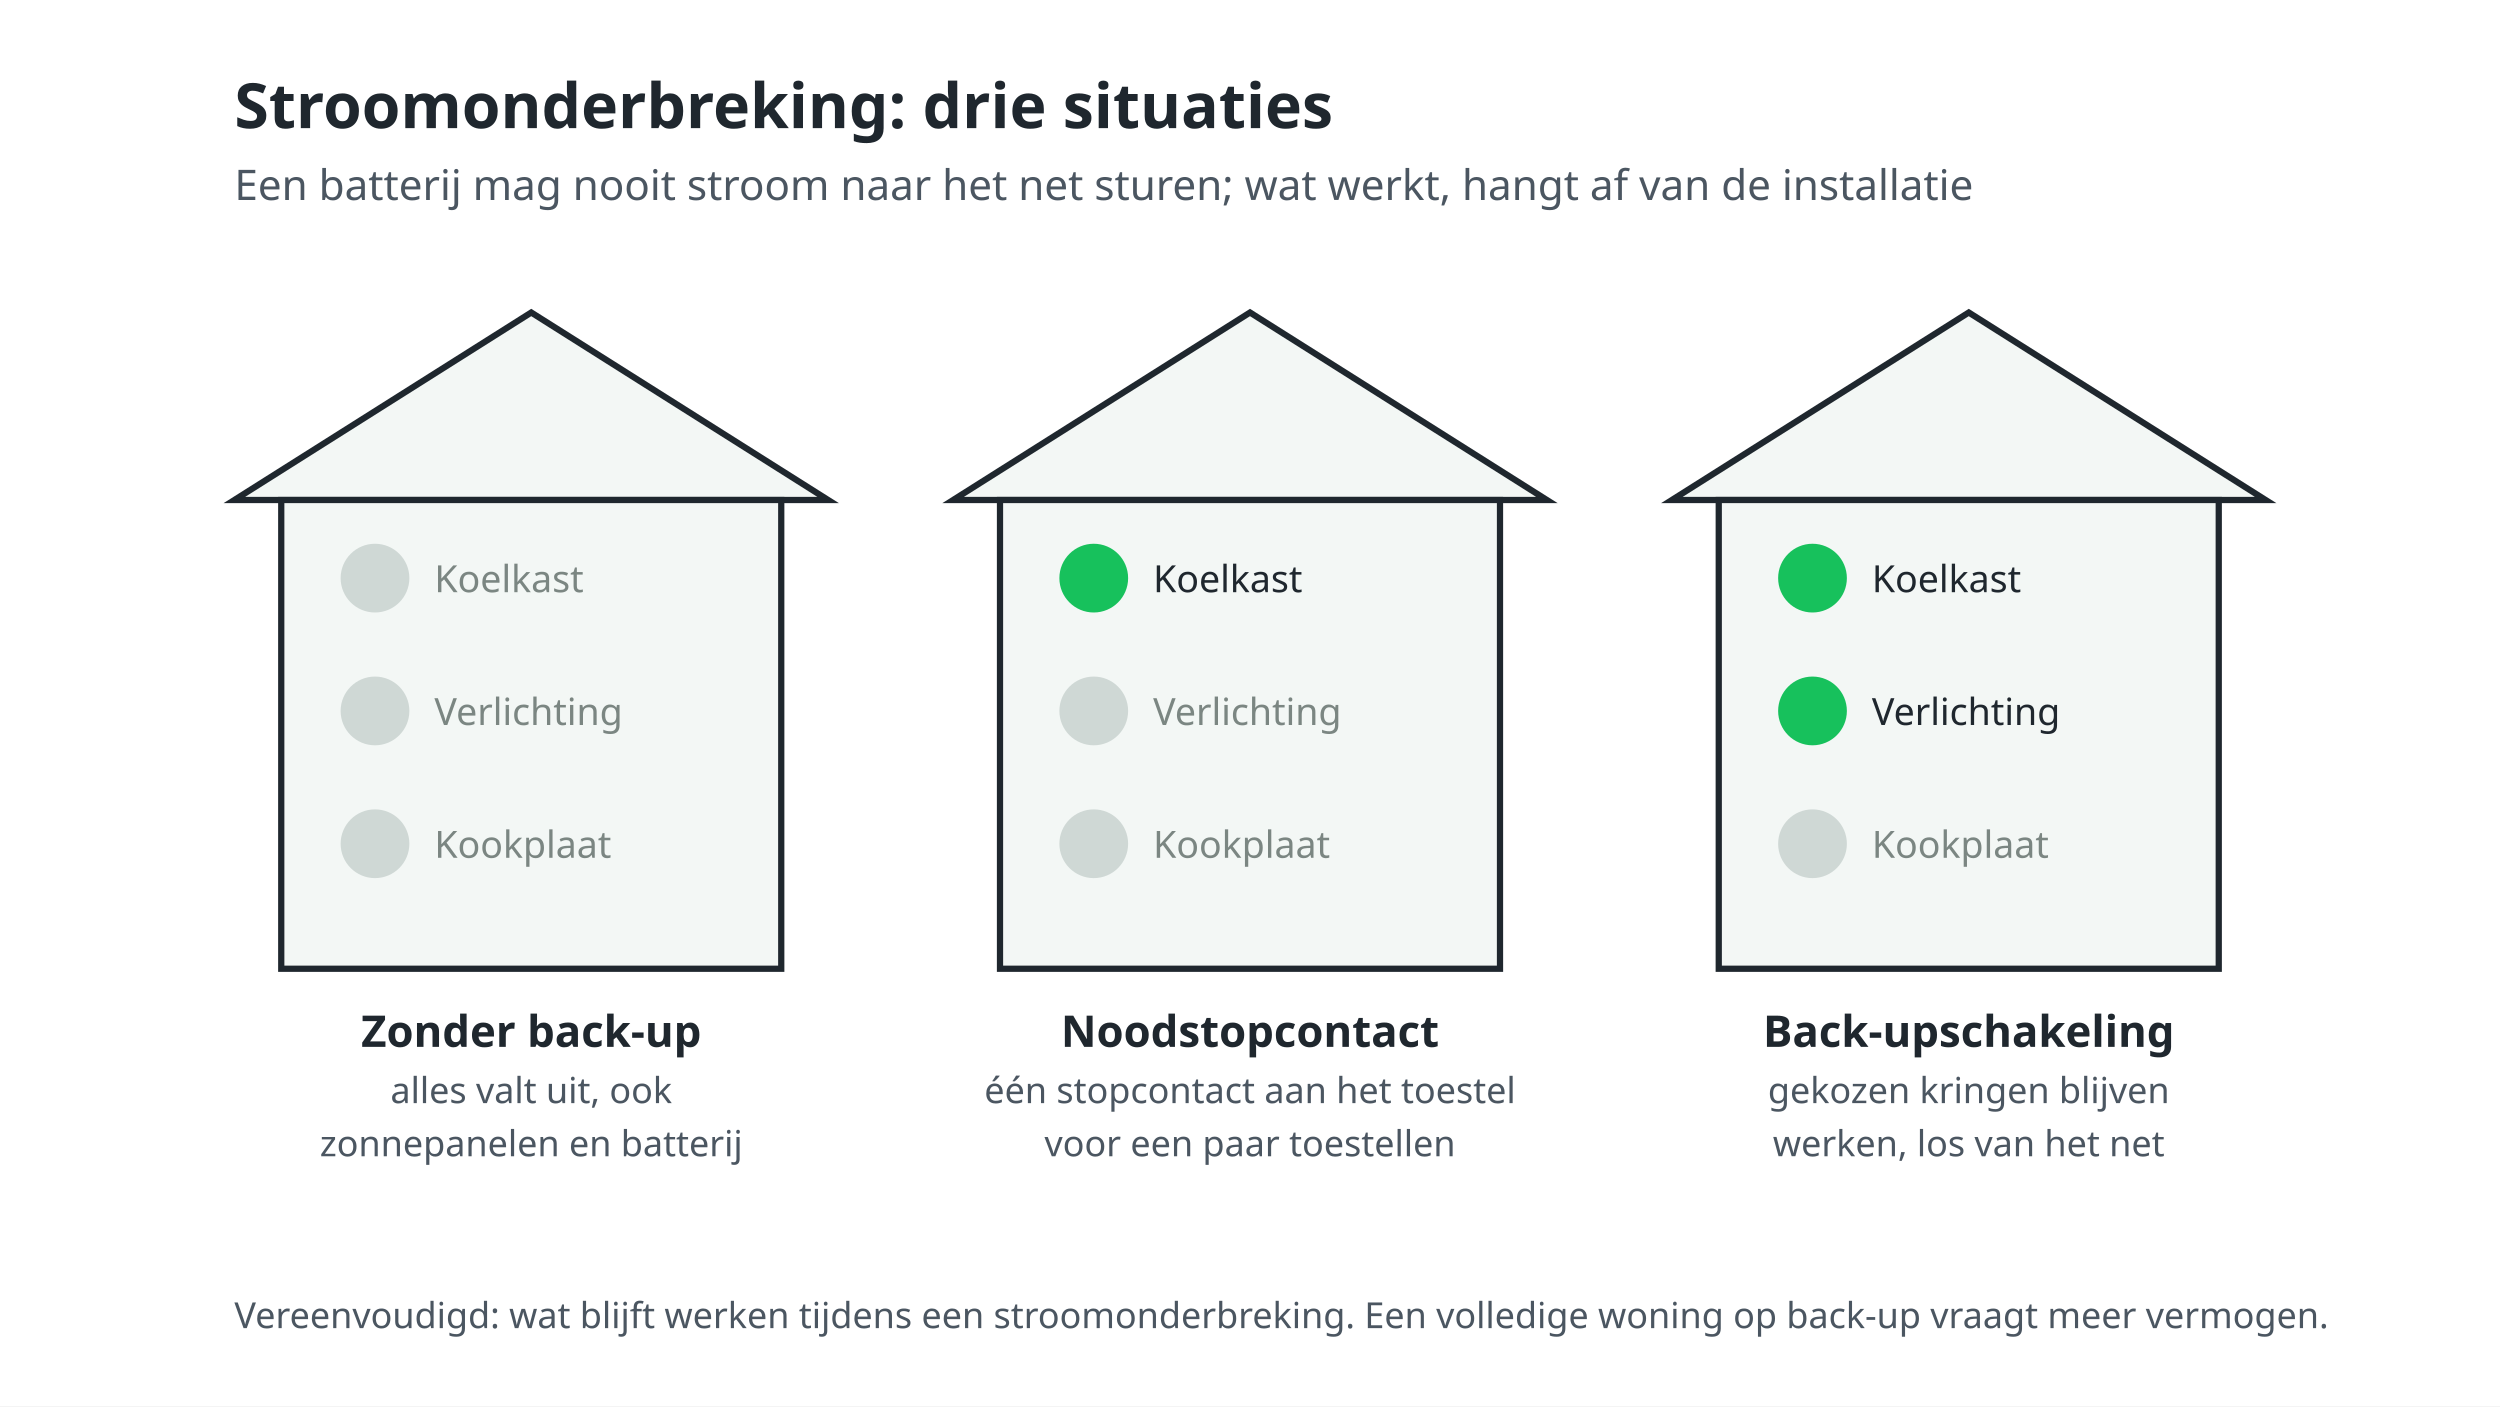
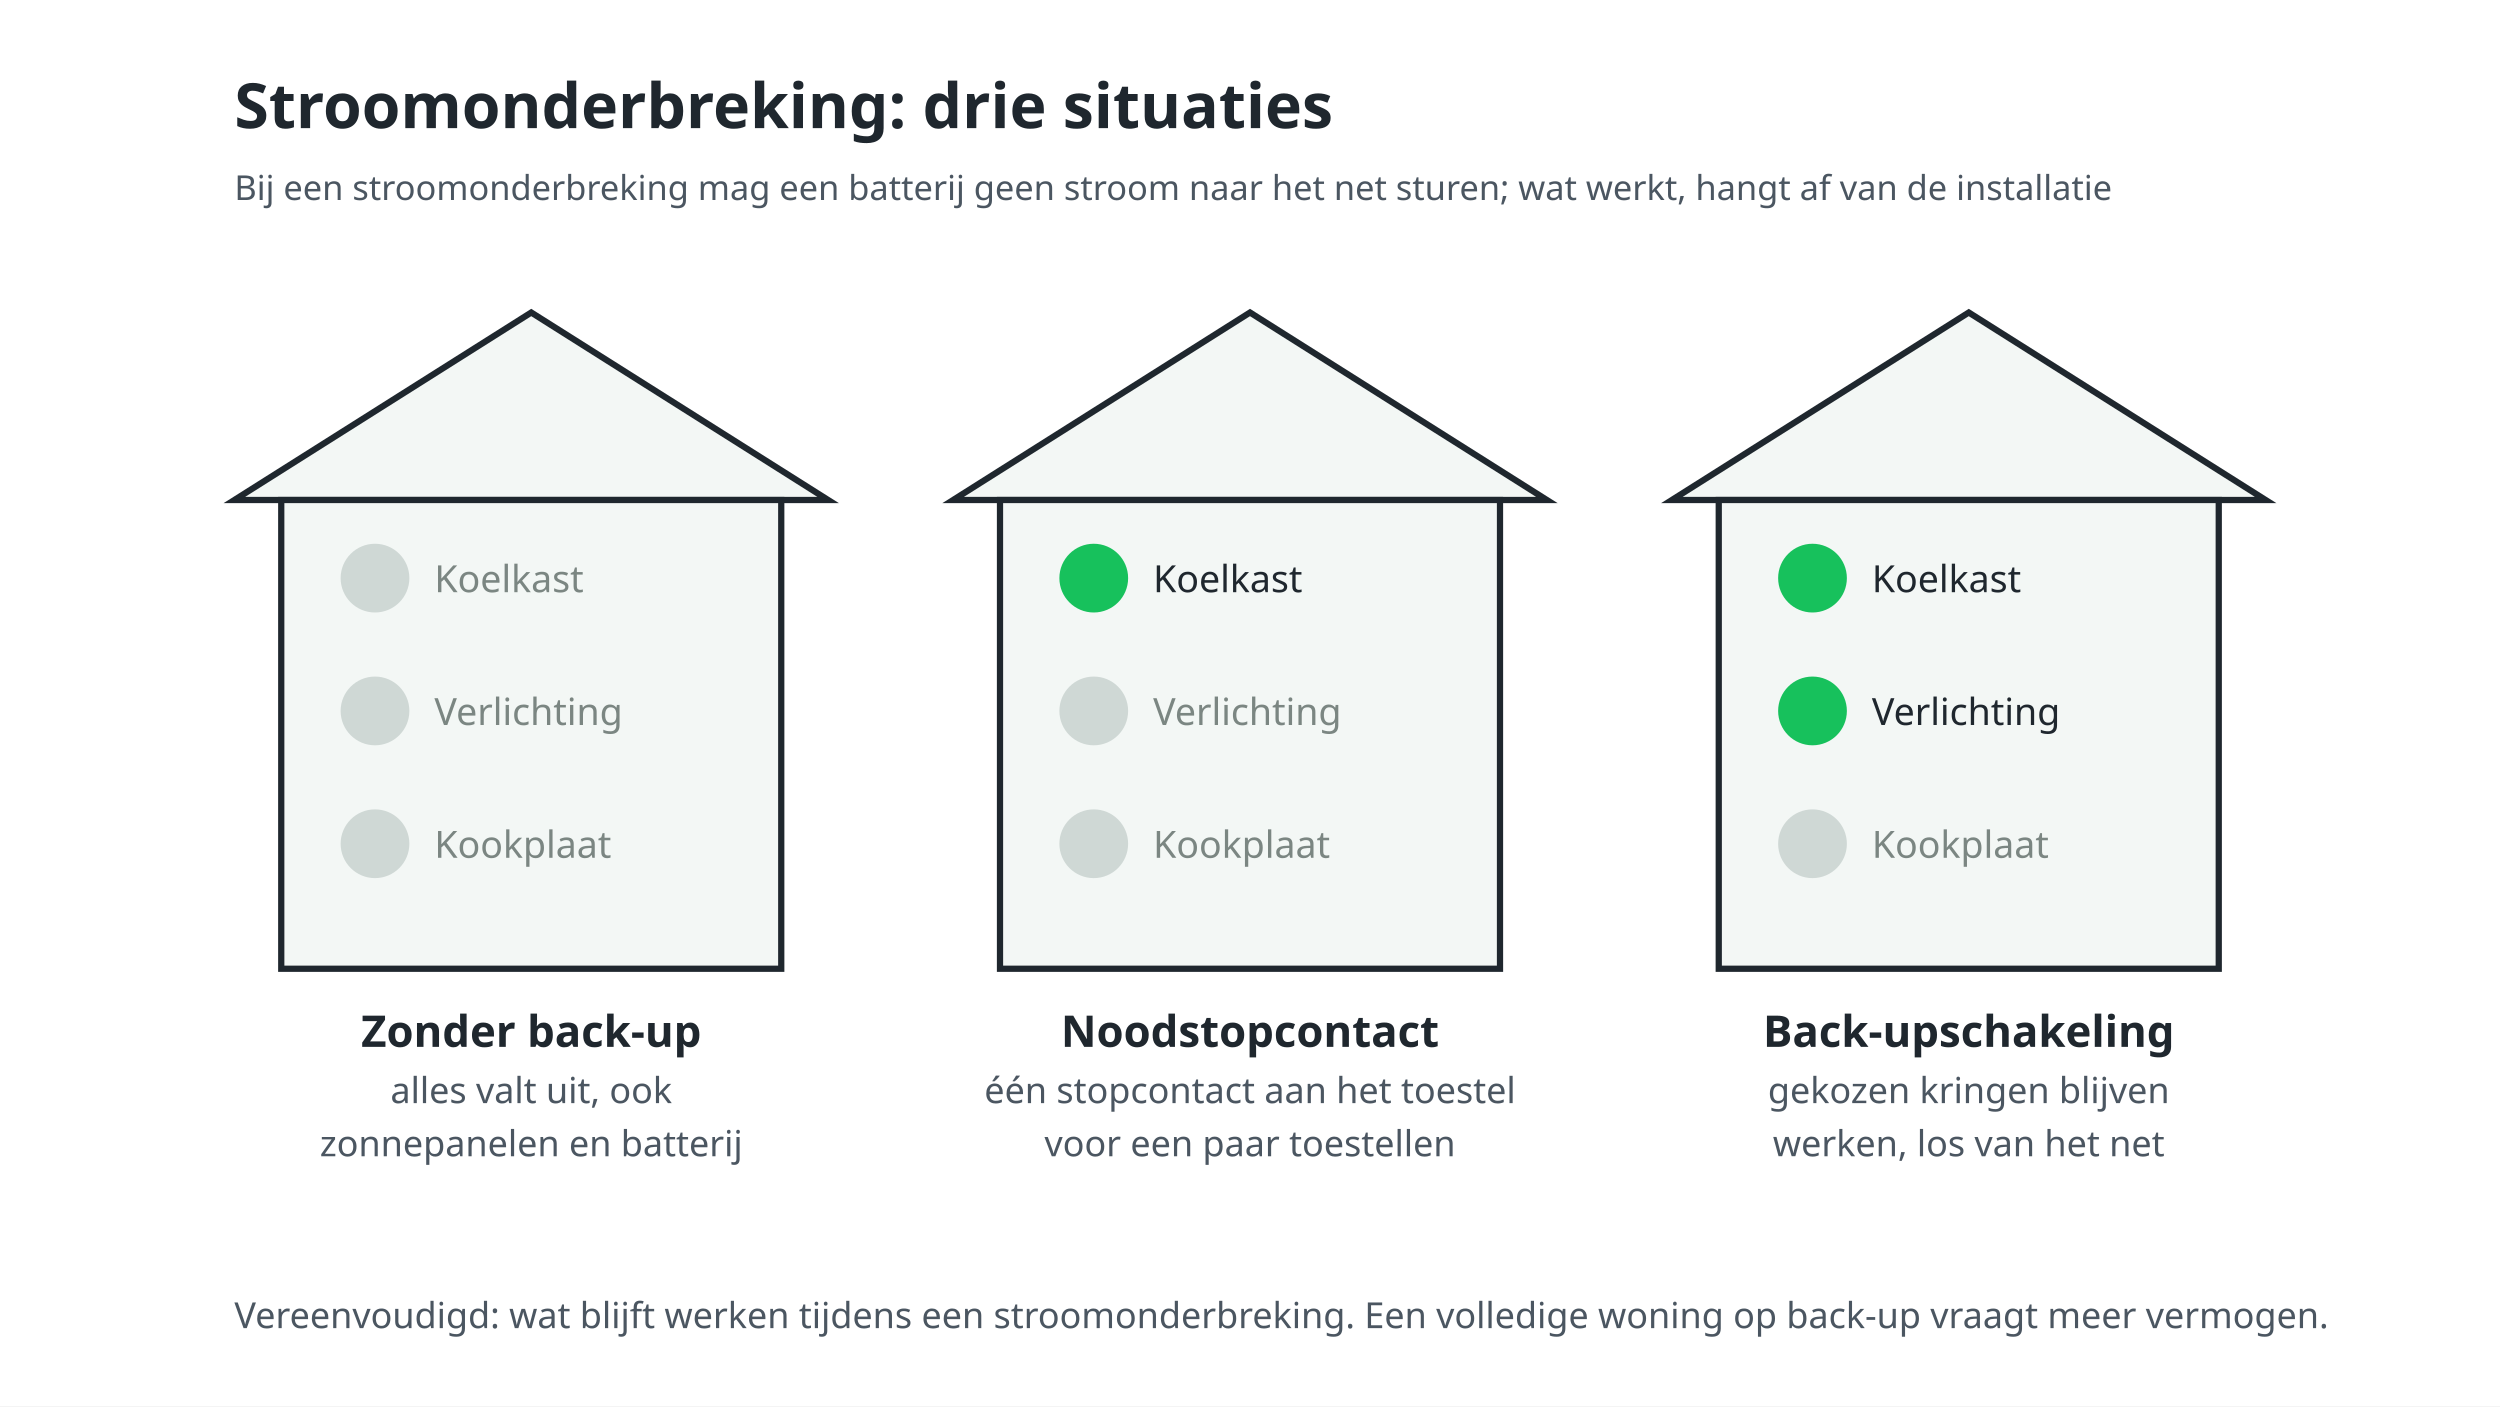
<svg xmlns="http://www.w3.org/2000/svg" viewBox="0 0 1600 900" width="1600" height="900" font-family="Instrument Sans, Segoe UI, sans-serif">
  <rect width="100%" height="100%" fill="#ffffff" />
  <text x="150" y="82" font-size="40" font-weight="650" fill="#1f272e">Stroomonderbreking: drie situaties</text>
-   <text x="150" y="128" font-size="27" fill="#4b5661">Een batterij mag nooit stroom naar het net sturen; wat werkt, hangt af van de installatie</text>
+   <text x="150" y="128" font-size="22" fill="#4b5661">Bij een stroomonderbreking mag een batterij geen stroom naar het net sturen; wat werkt, hangt af van de installatie</text>
  <polygon points="150,320 340,200 530,320" fill="#f3f7f5" stroke="#1f272e" stroke-width="4" />
  <rect x="180" y="320" width="320" height="300" fill="#f3f7f5" stroke="#1f272e" stroke-width="4" />
  <circle cx="240" cy="370" r="22" fill="#cfd8d5" />
  <text x="278.0" y="379.0" font-size="24" fill="#7b8682">Koelkast</text>
  <circle cx="240" cy="455" r="22" fill="#cfd8d5" />
  <text x="278.0" y="464.0" font-size="24" fill="#7b8682">Verlichting</text>
  <circle cx="240" cy="540" r="22" fill="#cfd8d5" />
  <text x="278.0" y="549.0" font-size="24" fill="#7b8682">Kookplaat</text>
  <text x="340.0" y="670.0" font-size="28" fill="#1f272e" font-weight="650" text-anchor="middle">Zonder back-up</text>
  <text x="340.0" y="706.0" font-size="23" fill="#4b5661" text-anchor="middle">alles valt uit, ook</text>
  <text x="340.0" y="740.0" font-size="23" fill="#4b5661" text-anchor="middle">zonnepanelen en batterij</text>
  <polygon points="610,320 800,200 990,320" fill="#f3f7f5" stroke="#1f272e" stroke-width="4" />
  <rect x="640" y="320" width="320" height="300" fill="#f3f7f5" stroke="#1f272e" stroke-width="4" />
  <circle cx="700" cy="370" r="22" fill="#17c15c" />
  <text x="738.0" y="379.0" font-size="24" fill="#1f272e">Koelkast</text>
  <circle cx="700" cy="455" r="22" fill="#cfd8d5" />
  <text x="738.0" y="464.0" font-size="24" fill="#7b8682">Verlichting</text>
  <circle cx="700" cy="540" r="22" fill="#cfd8d5" />
  <text x="738.0" y="549.0" font-size="24" fill="#7b8682">Kookplaat</text>
  <text x="800.0" y="670.0" font-size="28" fill="#1f272e" font-weight="650" text-anchor="middle">Noodstopcontact</text>
  <text x="800.0" y="706.0" font-size="23" fill="#4b5661" text-anchor="middle">één stopcontact aan het toestel</text>
  <text x="800.0" y="740.0" font-size="23" fill="#4b5661" text-anchor="middle">voor een paar toestellen</text>
  <polygon points="1070,320 1260,200 1450,320" fill="#f3f7f5" stroke="#1f272e" stroke-width="4" />
  <rect x="1100" y="320" width="320" height="300" fill="#f3f7f5" stroke="#1f272e" stroke-width="4" />
  <circle cx="1160" cy="370" r="22" fill="#17c15c" />
  <text x="1198.0" y="379.0" font-size="24" fill="#1f272e">Koelkast</text>
  <circle cx="1160" cy="455" r="22" fill="#17c15c" />
  <text x="1198.0" y="464.0" font-size="24" fill="#1f272e">Verlichting</text>
  <circle cx="1160" cy="540" r="22" fill="#cfd8d5" />
  <text x="1198.0" y="549.0" font-size="24" fill="#7b8682">Kookplaat</text>
  <text x="1260.0" y="670.0" font-size="28" fill="#1f272e" font-weight="650" text-anchor="middle">Back-upschakeling</text>
  <text x="1260.0" y="706.0" font-size="23" fill="#4b5661" text-anchor="middle">gekozen kringen blijven</text>
  <text x="1260.0" y="740.0" font-size="23" fill="#4b5661" text-anchor="middle">werken, los van het net</text>
  <text x="150.0" y="850.0" font-size="23" fill="#4b5661">Vereenvoudigd: wat blijft werken tijdens een stroomonderbreking. Een volledige woning op back-up vraagt meer vermogen.</text>
</svg>
